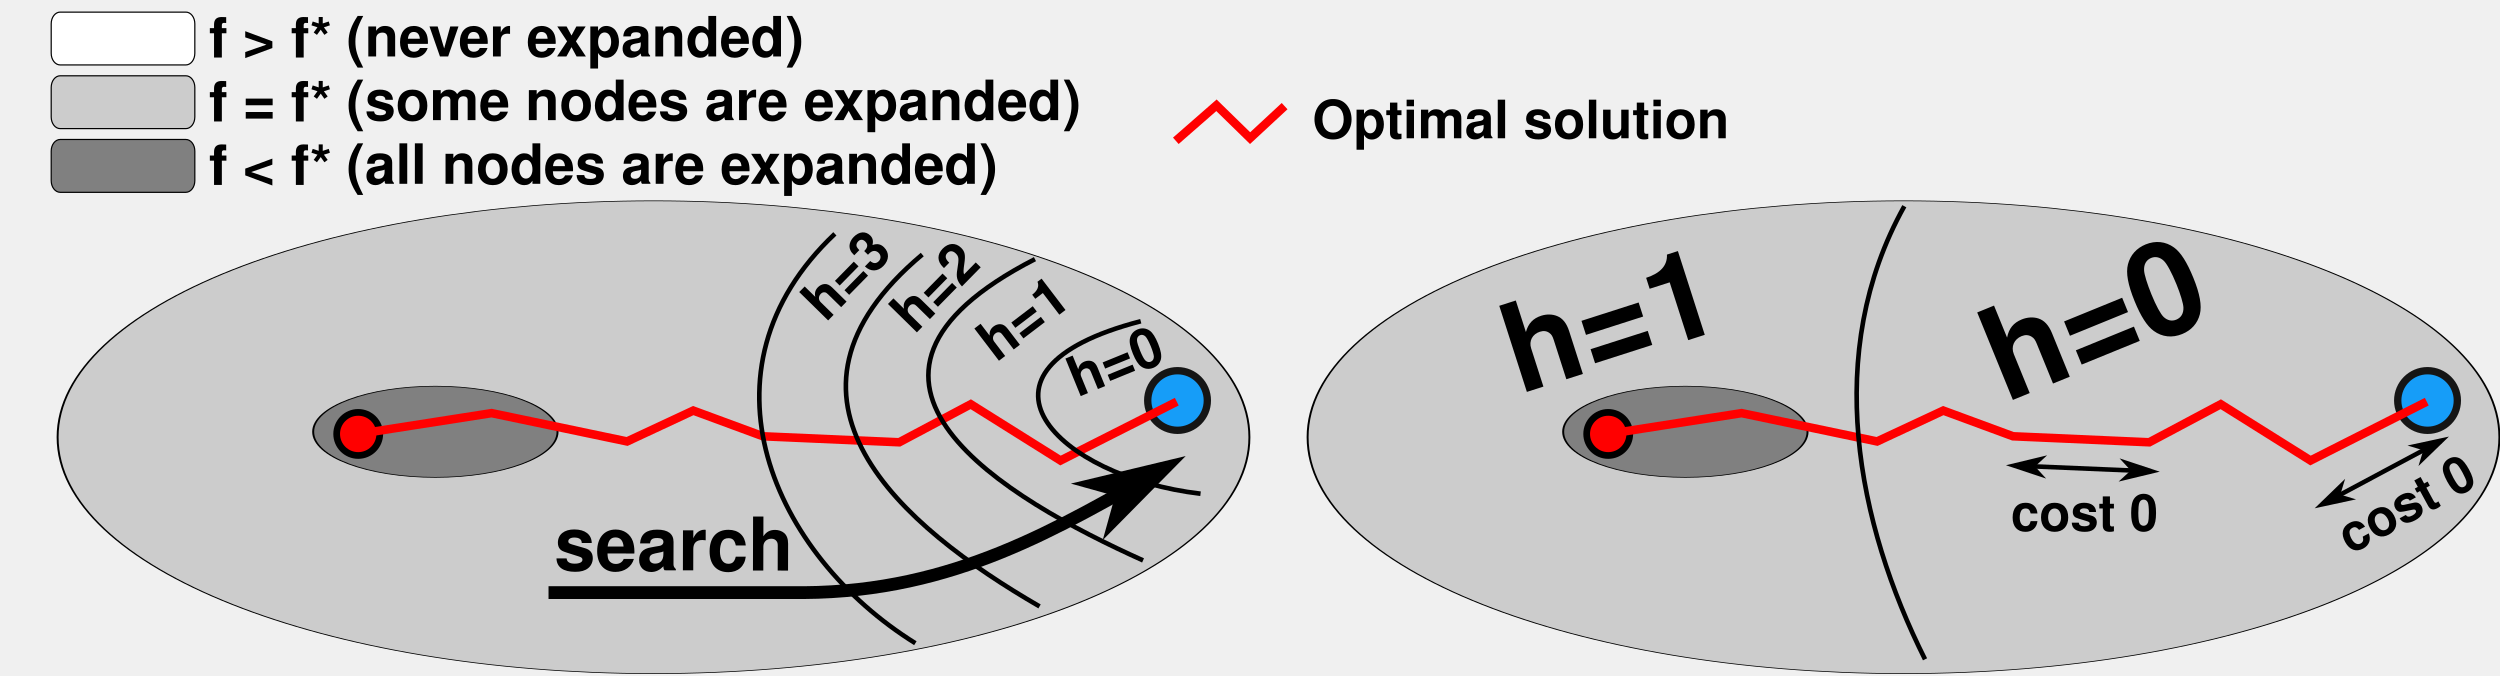
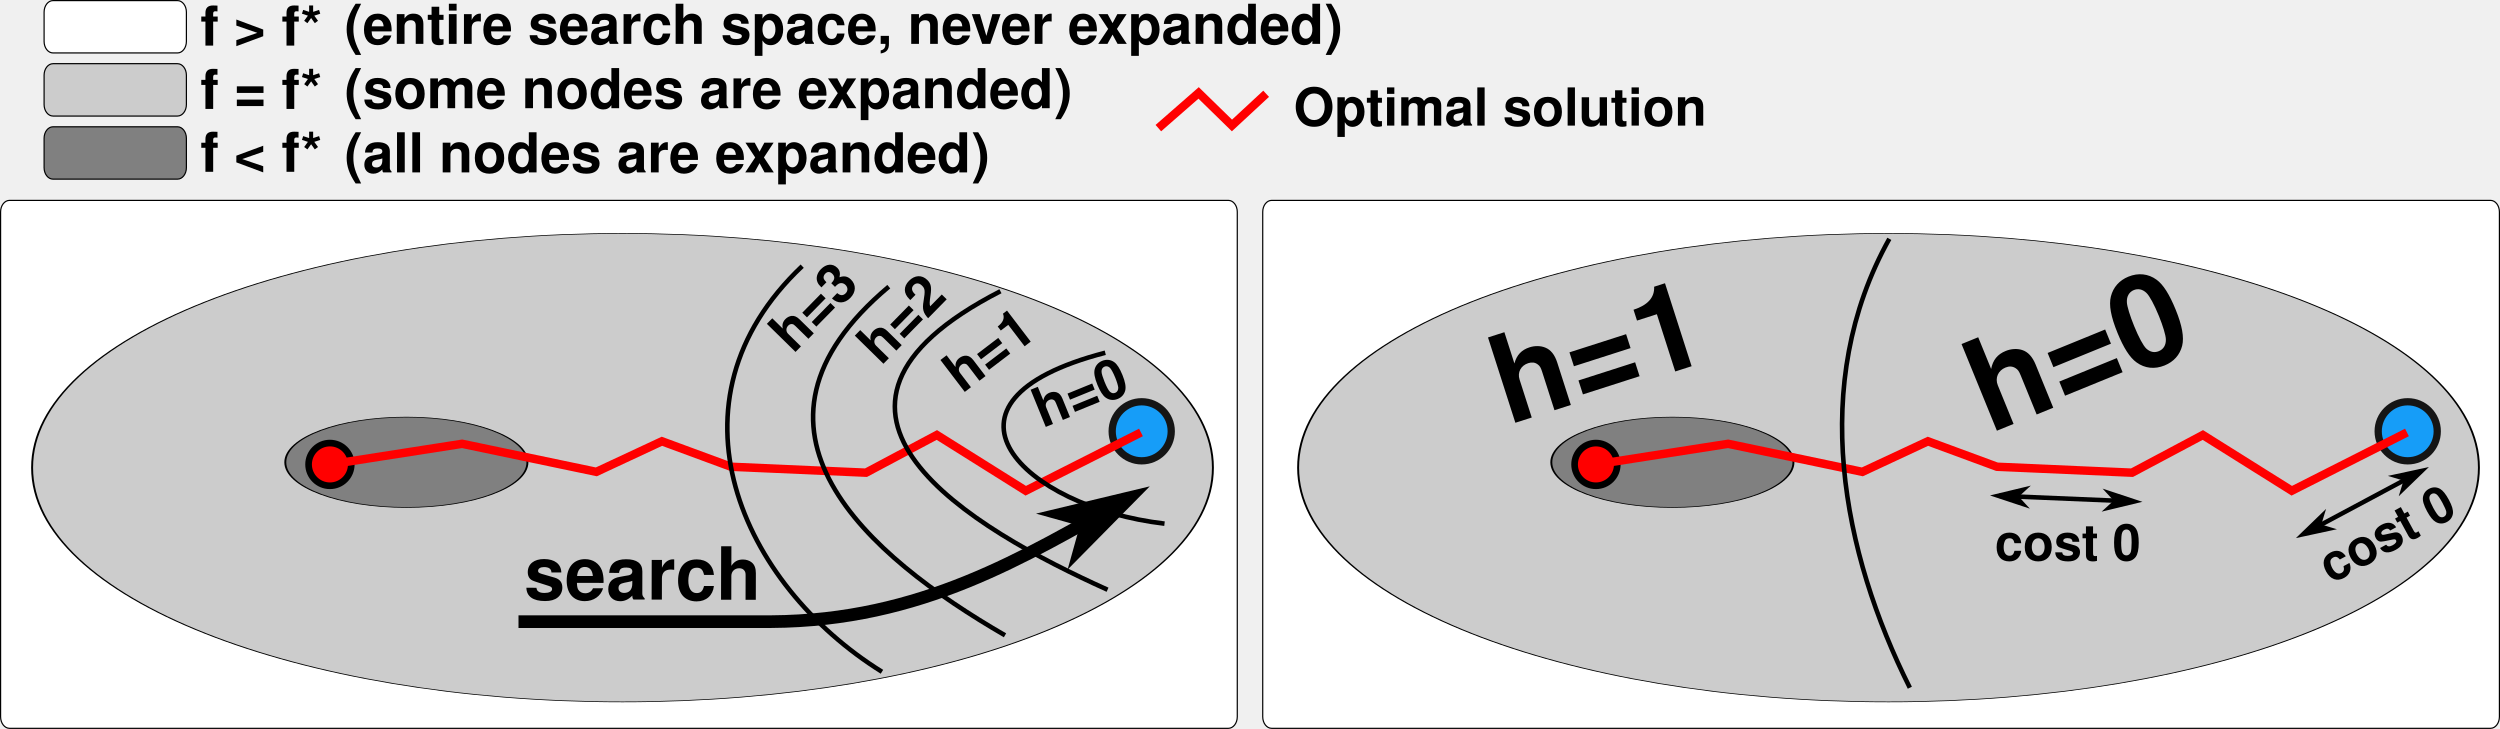
- <svg xmlns="http://www.w3.org/2000/svg" width="540" height="145.89" id="svg2" version="1.1">
+ <svg xmlns="http://www.w3.org/2000/svg" width="545.019" height="158.908" id="svg2" version="1.1">
  <defs id="defs4">
    <marker orient="auto" refY="0" refX="0" id="Arrow1Send" style="overflow:visible">
      <path id="path6182" d="M 0,0 5,-5 -12.5,0 5,5 0,0 z" style="fill-rule:evenodd;stroke:#000000;stroke-width:1pt" transform="matrix(-0.2,0,0,-0.2,-1.2,0)" />
    </marker>
    <marker orient="auto" refY="0" refX="0" id="Arrow1Mend" style="overflow:visible">
      <path id="path6106" d="M 0,0 5,-5 -12.5,0 5,5 0,0 z" style="fill-rule:evenodd;stroke:#000000;stroke-width:1pt" transform="matrix(-0.4,0,0,-0.4,-4,0)" />
    </marker>
    <marker orient="auto" refY="0" refX="0" id="Arrow1Lstart" style="overflow:visible">
      <path id="path14925" d="M 0,0 5,-5 -12.5,0 5,5 0,0 z" style="fill-rule:evenodd;stroke:#000000;stroke-width:1pt" transform="matrix(0.8,0,0,0.8,10,0)" />
    </marker>
    <marker orient="auto" refY="0" refX="0" id="Arrow1Lend" style="overflow:visible">
      <path id="path14928" d="M 0,0 5,-5 -12.5,0 5,5 0,0 z" style="fill-rule:evenodd;stroke:#000000;stroke-width:1pt" transform="matrix(-0.8,0,0,-0.8,-10,0)" />
    </marker>
    <marker orient="auto" refY="0" refX="0" id="Arrow1Lstart-7" style="overflow:visible">
      <path id="path14925-5" d="M 0,0 5,-5 -12.5,0 5,5 0,0 z" style="fill-rule:evenodd;stroke:#000000;stroke-width:1pt" transform="matrix(0.8,0,0,0.8,10,0)" />
    </marker>
    <marker orient="auto" refY="0" refX="0" id="Arrow1Lend-5" style="overflow:visible">
      <path id="path14928-5" d="M 0,0 5,-5 -12.5,0 5,5 0,0 z" style="fill-rule:evenodd;stroke:#000000;stroke-width:1pt" transform="matrix(-0.8,0,0,-0.8,-10,0)" />
    </marker>
    <marker orient="auto" refY="0" refX="0" id="Arrow1Lend-2" style="overflow:visible">
      <path id="path14928-0" d="M 0,0 5,-5 -12.5,0 5,5 0,0 z" style="fill-rule:evenodd;stroke:#000000;stroke-width:1pt" transform="matrix(-0.8,0,0,-0.8,-10,0)" />
    </marker>
    <marker orient="auto" refY="0" refX="0" id="Arrow1Lend-58" style="overflow:visible">
      <path id="path14928-9" d="M 0,0 5,-5 -12.5,0 5,5 0,0 z" style="fill-rule:evenodd;stroke:#000000;stroke-width:1pt" transform="matrix(-0.8,0,0,-0.8,-10,0)" />
    </marker>
    <marker orient="auto" refY="0" refX="0" id="Arrow1Lend-6" style="overflow:visible">
      <path id="path14928-6" d="M 0,0 5,-5 -12.5,0 5,5 0,0 z" style="fill-rule:evenodd;stroke:#000000;stroke-width:1pt" transform="matrix(-0.8,0,0,-0.8,-10,0)" />
    </marker>
    <marker orient="auto" refY="0" refX="0" id="Arrow1Send-0" style="overflow:visible">
      <path id="path6182-1" d="M 0,0 5,-5 -12.5,0 5,5 0,0 z" style="fill-rule:evenodd;stroke:#000000;stroke-width:1pt" transform="matrix(-0.2,0,0,-0.2,-1.2,0)" />
    </marker>
    <marker orient="auto" refY="0" refX="0" id="Arrow1Send-8" style="overflow:visible">
      <path id="path6182-0" d="M 0,0 5,-5 -12.5,0 5,5 0,0 z" style="fill-rule:evenodd;stroke:#000000;stroke-width:1pt" transform="matrix(-0.2,0,0,-0.2,-1.2,0)" />
    </marker>
    <marker orient="auto" refY="0" refX="0" id="Arrow1Send-6" style="overflow:visible">
      <path id="path6182-6" d="M 0,0 5,-5 -12.5,0 5,5 0,0 z" style="fill-rule:evenodd;stroke:#000000;stroke-width:1pt" transform="matrix(-0.2,0,0,-0.2,-1.2,0)" />
    </marker>
    <marker orient="auto" refY="0" refX="0" id="Arrow1Send-61" style="overflow:visible">
      <path id="path6182-18" d="M 0,0 5,-5 -12.5,0 5,5 0,0 z" style="fill-rule:evenodd;stroke:#000000;stroke-width:1pt" transform="matrix(-0.2,0,0,-0.2,-1.2,0)" />
    </marker>
    <marker orient="auto" refY="0" refX="0" id="Arrow1Mend-3" style="overflow:visible">
      <path id="path6106-4" d="M 0,0 5,-5 -12.5,0 5,5 0,0 z" style="fill-rule:evenodd;stroke:#000000;stroke-width:1pt" transform="matrix(-0.4,0,0,-0.4,-4,0)" />
    </marker>
    <marker orient="auto" refY="0" refX="0" id="Arrow1Mend-8" style="overflow:visible">
      <path id="path6106-9" d="M 0,0 5,-5 -12.5,0 5,5 0,0 z" style="fill-rule:evenodd;stroke:#000000;stroke-width:1pt" transform="matrix(-0.4,0,0,-0.4,-4,0)" />
    </marker>
    <marker orient="auto" refY="0" refX="0" id="Arrow1Mend-30" style="overflow:visible">
      <path id="path6106-97" d="M 0,0 5,-5 -12.5,0 5,5 0,0 z" style="fill-rule:evenodd;stroke:#000000;stroke-width:1pt" transform="matrix(-0.4,0,0,-0.4,-4,0)" />
    </marker>
    <marker orient="auto" refY="0" refX="0" id="marker3070" style="overflow:visible">
      <path id="path3072" d="M 0,0 5,-5 -12.5,0 5,5 0,0 z" style="fill-rule:evenodd;stroke:#000000;stroke-width:1pt" transform="matrix(-0.4,0,0,-0.4,-4,0)" />
    </marker>
    <marker orient="auto" refY="0" refX="0" id="Arrow1Mstart" style="overflow:visible">
      <path id="path6043" d="M 0,0 5,-5 -12.5,0 5,5 0,0 z" style="fill-rule:evenodd;stroke:#000000;stroke-width:1pt" transform="matrix(0.4,0,0,0.4,4,0)" />
    </marker>
    <marker orient="auto" refY="0" refX="0" id="marker3076" style="overflow:visible">
      <path id="path3078" d="M 0,0 5,-5 -12.5,0 5,5 0,0 z" style="fill-rule:evenodd;stroke:#000000;stroke-width:1pt" transform="matrix(-0.4,0,0,-0.4,-4,0)" />
    </marker>
    <marker orient="auto" refY="0" refX="0" id="marker3080" style="overflow:visible">
      <path id="path3082" d="M 0,0 5,-5 -12.5,0 5,5 0,0 z" style="fill-rule:evenodd;stroke:#000000;stroke-width:1pt" transform="matrix(-0.4,0,0,-0.4,-4,0)" />
    </marker>
    <marker orient="auto" refY="0" refX="0" id="marker3084" style="overflow:visible">
      <path id="path3086" d="M 0,0 5,-5 -12.5,0 5,5 0,0 z" style="fill-rule:evenodd;stroke:#000000;stroke-width:1pt" transform="matrix(-0.4,0,0,-0.4,-4,0)" />
    </marker>
    <marker orient="auto" refY="0" refX="0" id="Arrow1Mend-5" style="overflow:visible">
      <path id="path6106-8" d="M 0,0 5,-5 -12.5,0 5,5 0,0 z" style="fill-rule:evenodd;stroke:#000000;stroke-width:1pt" transform="matrix(-0.4,0,0,-0.4,-4,0)" />
    </marker>
    <marker orient="auto" refY="0" refX="0" id="marker3134" style="overflow:visible">
      <path id="path3136" d="M 0,0 5,-5 -12.5,0 5,5 0,0 z" style="fill-rule:evenodd;stroke:#000000;stroke-width:1pt" transform="matrix(-0.4,0,0,-0.4,-4,0)" />
    </marker>
    <marker orient="auto" refY="0" refX="0" id="marker3138" style="overflow:visible">
      <path id="path3140" d="M 0,0 5,-5 -12.5,0 5,5 0,0 z" style="fill-rule:evenodd;stroke:#000000;stroke-width:1pt" transform="matrix(-0.4,0,0,-0.4,-4,0)" />
    </marker>
    <marker orient="auto" refY="0" refX="0" id="marker3142" style="overflow:visible">
      <path id="path3144" d="M 0,0 5,-5 -12.5,0 5,5 0,0 z" style="fill-rule:evenodd;stroke:#000000;stroke-width:1pt" transform="matrix(-0.4,0,0,-0.4,-4,0)" />
    </marker>
    <marker orient="auto" refY="0" refX="0" id="Arrow1Mend-84" style="overflow:visible">
      <path id="path6106-7" d="M 0,0 5,-5 -12.5,0 5,5 0,0 z" style="fill-rule:evenodd;stroke:#000000;stroke-width:1pt" transform="matrix(-0.4,0,0,-0.4,-4,0)" />
    </marker>
    <marker orient="auto" refY="0" refX="0" id="marker3251" style="overflow:visible">
      <path id="path3253" d="M 0,0 5,-5 -12.5,0 5,5 0,0 z" style="fill-rule:evenodd;stroke:#000000;stroke-width:1pt" transform="matrix(-0.4,0,0,-0.4,-4,0)" />
    </marker>
    <marker orient="auto" refY="0" refX="0" id="marker3255" style="overflow:visible">
      <path id="path3257" d="M 0,0 5,-5 -12.5,0 5,5 0,0 z" style="fill-rule:evenodd;stroke:#000000;stroke-width:1pt" transform="matrix(-0.4,0,0,-0.4,-4,0)" />
    </marker>
    <marker orient="auto" refY="0" refX="0" id="marker3259" style="overflow:visible">
      <path id="path3261" d="M 0,0 5,-5 -12.5,0 5,5 0,0 z" style="fill-rule:evenodd;stroke:#000000;stroke-width:1pt" transform="matrix(-0.4,0,0,-0.4,-4,0)" />
    </marker>
    <marker orient="auto" refY="0" refX="0" id="Arrow1Mend-55" style="overflow:visible">
      <path id="path6106-6" d="M 0,0 5,-5 -12.5,0 5,5 0,0 z" style="fill-rule:evenodd;stroke:#000000;stroke-width:1pt" transform="matrix(-0.4,0,0,-0.4,-4,0)" />
    </marker>
    <marker orient="auto" refY="0" refX="0" id="Arrow1Mend-51" style="overflow:visible">
      <path id="path6106-3" d="M 0,0 5,-5 -12.5,0 5,5 0,0 z" style="fill-rule:evenodd;stroke:#000000;stroke-width:1pt" transform="matrix(-0.4,0,0,-0.4,-4,0)" />
    </marker>
    <marker orient="auto" refY="0" refX="0" id="marker3619" style="overflow:visible">
      <path id="path3621" d="M 0,0 5,-5 -12.5,0 5,5 0,0 z" style="fill-rule:evenodd;stroke:#000000;stroke-width:1pt" transform="matrix(-0.4,0,0,-0.4,-4,0)" />
    </marker>
    <marker orient="auto" refY="0" refX="0" id="Arrow1Mstart-2" style="overflow:visible">
      <path id="path6043-6" d="M 0,0 5,-5 -12.5,0 5,5 0,0 z" style="fill-rule:evenodd;stroke:#000000;stroke-width:1pt" transform="matrix(0.4,0,0,0.4,4,0)" />
    </marker>
    <marker orient="auto" refY="0" refX="0" id="marker3619-5" style="overflow:visible">
      <path id="path3621-7" d="M 0,0 5,-5 -12.5,0 5,5 0,0 z" style="fill-rule:evenodd;stroke:#000000;stroke-width:1pt" transform="matrix(-0.4,0,0,-0.4,-4,0)" />
    </marker>
  </defs>
-   <g id="layer2" style="display:inline" transform="translate(26.27922,-671.106)">
+   <g id="layer2" style="display:inline" transform="translate(24.83266,-673.5899)">
+     <rect style="color:#000000;fill:#ffffff;fill-opacity:1;fill-rule:nonzero;stroke:#000000;stroke-width:0.26;stroke-linecap:butt;stroke-linejoin:miter;stroke-miterlimit:4;stroke-opacity:1;stroke-dasharray:none;stroke-dashoffset:0;marker:none;visibility:visible;display:inline;overflow:visible;enable-background:accumulate" id="rect3219-8" width="269.606" height="115.095" x="250.451" y="717.273" rx="1.944" ry="2.515" />
+     <rect style="color:#000000;fill:#ffffff;fill-opacity:1;fill-rule:nonzero;stroke:#000000;stroke-width:0.26;stroke-linecap:butt;stroke-linejoin:miter;stroke-miterlimit:4;stroke-opacity:1;stroke-dasharray:none;stroke-dashoffset:0;marker:none;visibility:visible;display:inline;overflow:visible;enable-background:accumulate" id="rect3219" width="269.606" height="115.095" x="-24.703" y="717.273" rx="1.944" ry="2.515" />
    <g transform="matrix(0.238017,0,0,0.238017,15.57319,699.5225)" id="g9563" />
    <text id="text8924-4-9" y="697.347" x="18.875" style="font-size:12px;font-style:normal;font-variant:normal;font-weight:bold;font-stretch:normal;text-indent:0;text-align:start;text-decoration:none;line-height:125%;letter-spacing:normal;word-spacing:normal;text-transform:none;direction:ltr;block-progression:tb;writing-mode:lr-tb;text-anchor:start;baseline-shift:baseline;color:#000000;fill:#000000;fill-opacity:1;fill-rule:evenodd;stroke:none;stroke-width:3.949;marker:none;marker-end:url(#Arrow1Mend);visibility:visible;display:inline;overflow:visible;enable-background:accumulate;font-family:Nimbus Sans L;-inkscape-font-specification:Nimbus Sans L Bold" xml:space="preserve">
      <tspan y="697.347" x="18.875" id="tspan16300-1-6">f = f*</tspan>
    </text>
    <text id="text8924-4-9-1" y="683.534" x="18.875" style="font-size:12px;font-style:normal;font-variant:normal;font-weight:bold;font-stretch:normal;text-indent:0;text-align:start;text-decoration:none;line-height:125%;letter-spacing:normal;word-spacing:normal;text-transform:none;direction:ltr;block-progression:tb;writing-mode:lr-tb;text-anchor:start;baseline-shift:baseline;color:#000000;fill:#000000;fill-opacity:1;fill-rule:evenodd;stroke:none;stroke-width:3.949;marker:none;marker-end:url(#Arrow1Mend);visibility:visible;display:inline;overflow:visible;enable-background:accumulate;font-family:Nimbus Sans L;-inkscape-font-specification:Nimbus Sans L Bold" xml:space="preserve">
      <tspan y="683.534" x="18.875" id="tspan16300-1-6-8">f &gt; f*</tspan>
    </text>
    <text xml:space="preserve" style="font-size:11.425px;font-style:normal;font-variant:normal;font-weight:bold;font-stretch:normal;text-indent:0;text-align:start;text-decoration:none;line-height:125%;letter-spacing:normal;word-spacing:normal;text-transform:none;direction:ltr;block-progression:tb;writing-mode:lr-tb;text-anchor:start;baseline-shift:baseline;color:#000000;fill:#000000;fill-opacity:1;fill-rule:evenodd;stroke:none;stroke-width:5.244;marker:none;visibility:visible;display:inline;overflow:visible;enable-background:accumulate;font-family:Nimbus Sans L;-inkscape-font-specification:Nimbus Sans L Bold" x="257.191" y="700.967" id="text3966">
      <tspan id="tspan3968" x="257.191" y="700.967">Optimal solution</tspan>
    </text>
-     <text xml:space="preserve" style="font-size:12px;font-style:normal;font-variant:normal;font-weight:bold;font-stretch:normal;text-indent:0;text-align:start;text-decoration:none;line-height:125%;letter-spacing:normal;word-spacing:normal;text-transform:none;direction:ltr;block-progression:tb;writing-mode:lr-tb;text-anchor:start;baseline-shift:baseline;color:#000000;fill:#000000;fill-opacity:1;fill-rule:evenodd;stroke:none;stroke-width:3.949;marker:none;marker-end:url(#Arrow1Mend);visibility:visible;display:inline;overflow:visible;enable-background:accumulate;font-family:Nimbus Sans L;-inkscape-font-specification:Nimbus Sans L Bold" x="48.533" y="683.303" id="text4003">
-       <tspan id="tspan4005" x="48.533" y="683.303">(never expanded)</tspan>
-     </text>
-     <text xml:space="preserve" style="font-size:12px;font-style:normal;font-variant:normal;font-weight:bold;font-stretch:normal;text-indent:0;text-align:start;text-decoration:none;line-height:125%;letter-spacing:normal;word-spacing:normal;text-transform:none;direction:ltr;block-progression:tb;writing-mode:lr-tb;text-anchor:start;baseline-shift:baseline;color:#000000;fill:#000000;fill-opacity:1;fill-rule:evenodd;stroke:none;stroke-width:3.949;marker:none;marker-end:url(#Arrow1Mend);visibility:visible;display:inline;overflow:visible;enable-background:accumulate;font-family:Nimbus Sans L;-inkscape-font-specification:Nimbus Sans L Bold" x="48.533" y="697.058" id="text4003-1">
-       <tspan id="tspan4005-6" x="48.533" y="697.058">(some nodes are expanded)</tspan>
-     </text>
-     <text xml:space="preserve" style="font-size:12px;font-style:normal;font-variant:normal;font-weight:bold;font-stretch:normal;text-indent:0;text-align:start;text-decoration:none;line-height:125%;letter-spacing:normal;word-spacing:normal;text-transform:none;direction:ltr;block-progression:tb;writing-mode:lr-tb;text-anchor:start;baseline-shift:baseline;color:#000000;fill:#000000;fill-opacity:1;fill-rule:evenodd;stroke:none;stroke-width:3.949;marker:none;marker-end:url(#Arrow1Mend);visibility:visible;display:inline;overflow:visible;enable-background:accumulate;font-family:Nimbus Sans L;-inkscape-font-specification:Nimbus Sans L Bold" x="48.533" y="710.814" id="text4003-1-7">
-       <tspan x="48.533" y="710.814" id="tspan4049">(all nodes are expanded)</tspan>
-     </text>
    <text xml:space="preserve" style="font-size:12px;font-style:normal;font-variant:normal;font-weight:bold;font-stretch:normal;text-indent:0;text-align:start;text-decoration:none;line-height:125%;letter-spacing:normal;word-spacing:normal;text-transform:none;direction:ltr;block-progression:tb;writing-mode:lr-tb;text-anchor:start;baseline-shift:baseline;color:#000000;fill:#000000;fill-opacity:1;fill-rule:evenodd;stroke:none;stroke-width:3.949;marker:none;marker-end:url(#Arrow1Mend);visibility:visible;display:inline;overflow:visible;enable-background:accumulate;font-family:Nimbus Sans L;-inkscape-font-specification:Nimbus Sans L Bold" x="18.875" y="711.045" id="text8924-4-9-8">
      <tspan id="tspan16300-1-6-5" x="18.875" y="711.045">f &lt; f*</tspan>
    </text>
    <rect style="color:#000000;fill:#ffffff;fill-opacity:1;fill-rule:evenodd;stroke:#000000;stroke-width:0.26;stroke-miterlimit:4;stroke-opacity:1;stroke-dasharray:none;marker:none;visibility:visible;display:inline;overflow:visible;enable-background:accumulate" id="rect5579" width="31.023" height="11.414" x="-15.22" y="673.72" rx="1.944" ry="2.515" />
    <rect style="color:#000000;fill:#cccccc;fill-opacity:1;fill-rule:nonzero;stroke:#000000;stroke-width:0.26;stroke-miterlimit:4;stroke-opacity:1;stroke-dasharray:none;marker:none;visibility:visible;display:inline;overflow:visible;enable-background:accumulate" id="rect5579-2" width="31.023" height="11.414" x="-15.22" y="687.475" rx="1.944" ry="2.515" />
    <rect style="color:#000000;fill:#808080;fill-opacity:1;fill-rule:nonzero;stroke:#000000;stroke-width:0.26;stroke-miterlimit:4;stroke-opacity:1;stroke-dasharray:none;marker:none;visibility:visible;display:inline;overflow:visible;enable-background:accumulate" id="rect5579-3" width="31.023" height="11.414" x="-15.22" y="701.231" rx="1.944" ry="2.515" />
    <text xml:space="preserve" style="font-size:7.343px;font-style:normal;font-variant:normal;font-weight:bold;font-stretch:normal;text-indent:0;text-align:start;text-decoration:none;line-height:125%;letter-spacing:normal;word-spacing:normal;text-transform:none;direction:ltr;block-progression:tb;writing-mode:lr-tb;text-anchor:start;baseline-shift:baseline;color:#000000;fill:#808080;fill-opacity:1;fill-rule:nonzero;stroke:#000000;stroke-width:0.26;stroke-linecap:butt;stroke-linejoin:miter;stroke-miterlimit:4;stroke-opacity:1;stroke-dasharray:none;stroke-dashoffset:0;marker:none;marker-end:url(#Arrow1Mend);visibility:visible;display:inline;overflow:visible;enable-background:accumulate;font-family:Nimbus Sans L;-inkscape-font-specification:Nimbus Sans L Bold" x="149.322" y="685.002" id="text5640">
      <tspan id="tspan5642" x="149.322" y="685.002" style="stroke-width:0.26" />
    </text>
-     <path style="color:#000000;fill:#cccccc;fill-opacity:1;stroke:#000000;stroke-width:0.441;stroke-miterlimit:4;stroke-dasharray:none;marker:none;visibility:visible;display:inline;overflow:visible;enable-background:accumulate" id="path6605-2-8-3-4-8" d="m 641.144,193.608 c 0,78.3 -59.67,141.774 -133.278,141.774 -73.607,0 -133.278,-63.474 -133.278,-141.774 0,-78.3 59.67,-141.774 133.278,-141.774 73.607,0 133.278,63.474 133.278,141.774 z" transform="matrix(0.9657451,0,0,0.3601558,-105.5909,695.8147)" />
-     <path style="color:#000000;fill:#808080;stroke:#000000;stroke-width:0.441;stroke-linecap:butt;stroke-linejoin:miter;stroke-miterlimit:4;stroke-opacity:1;stroke-dasharray:none;stroke-dashoffset:0;marker:none;visibility:visible;display:inline;overflow:visible;enable-background:accumulate" id="path6605-2-8-3-7" d="m 535.196,193.608 c 0,15.094 -12.236,27.33 -27.33,27.33 -15.094,0 -27.33,-12.236 -27.33,-27.33 0,-15.094 12.236,-27.33 27.33,-27.33 15.094,0 27.33,12.236 27.33,27.33 z" transform="matrix(0.9657451,0,0,0.3601558,-152.7106,694.644)" />
-     <path transform="matrix(0.6582698,0,0,0.6582698,243.2957,671.2214)" style="color:#000000;fill:#ff0000;fill-opacity:1;fill-rule:evenodd;stroke:#000000;stroke-width:2.202;marker:none;visibility:visible;display:inline;overflow:visible;enable-background:accumulate" id="path2985-54-8-6" d="m 125.259,142.215 c 0,3.905 -3.166,7.071 -7.071,7.071 -3.905,0 -7.071,-3.166 -7.071,-7.071 0,-3.905 3.166,-7.071 7.071,-7.071 3.905,0 7.071,3.166 7.071,7.071 z" />
-     <path style="opacity:0.898;color:#000000;fill:#0197fd;fill-opacity:1;fill-rule:evenodd;stroke:#000000;stroke-width:4.32;stroke-miterlimit:4;stroke-dasharray:none;marker:none;visibility:visible;display:inline;overflow:visible;enable-background:accumulate" id="path5769-6" d="m 802.759,230.385 c 0,9.686 -7.852,17.538 -17.538,17.538 -9.686,0 -17.538,-7.852 -17.538,-17.538 0,-9.686 7.852,-17.538 17.538,-17.538 9.686,0 17.538,7.852 17.538,17.538 z" transform="matrix(0.3671305,0,0,0.3671305,209.7899,673.0345)" />
-     <path style="fill:none;stroke:#ff0000;stroke-width:1.843;stroke-linecap:butt;stroke-linejoin:miter;stroke-miterlimit:5.3;stroke-opacity:1;stroke-dasharray:none;display:inline" d="m 321.095,764.837 28.817,-4.497 29.26,6.119 14.296,-6.667 15.054,5.551 29.437,1.296 15.447,-8.219 19.383,12.157 25.114,-12.71" id="path14326-3" />
+     <path style="color:#000000;fill:#cccccc;fill-opacity:1;stroke:#000000;stroke-width:0.441;stroke-miterlimit:4;stroke-dasharray:none;marker:none;visibility:visible;display:inline;overflow:visible;enable-background:accumulate" id="path6605-2-8-3-4-8" d="m 641.144,193.608 c 0,78.3 -59.67,141.774 -133.278,141.774 -73.607,0 -133.278,-63.474 -133.278,-141.774 0,-78.3 59.67,-141.774 133.278,-141.774 73.607,0 133.278,63.474 133.278,141.774 z" transform="matrix(0.9657451,0,0,0.3601558,-103.5909,705.8147)" />
+     <path style="color:#000000;fill:#808080;stroke:#000000;stroke-width:0.441;stroke-linecap:butt;stroke-linejoin:miter;stroke-miterlimit:4;stroke-opacity:1;stroke-dasharray:none;stroke-dashoffset:0;marker:none;visibility:visible;display:inline;overflow:visible;enable-background:accumulate" id="path6605-2-8-3-7" d="m 535.196,193.608 c 0,15.094 -12.236,27.33 -27.33,27.33 -15.094,0 -27.33,-12.236 -27.33,-27.33 0,-15.094 12.236,-27.33 27.33,-27.33 15.094,0 27.33,12.236 27.33,27.33 z" transform="matrix(0.9657451,0,0,0.3601558,-150.7106,704.644)" />
+     <path transform="matrix(0.6582698,0,0,0.6582698,245.2957,681.2214)" style="color:#000000;fill:#ff0000;fill-opacity:1;fill-rule:evenodd;stroke:#000000;stroke-width:2.202;marker:none;visibility:visible;display:inline;overflow:visible;enable-background:accumulate" id="path2985-54-8-6" d="m 125.259,142.215 c 0,3.905 -3.166,7.071 -7.071,7.071 -3.905,0 -7.071,-3.166 -7.071,-7.071 0,-3.905 3.166,-7.071 7.071,-7.071 3.905,0 7.071,3.166 7.071,7.071 z" />
+     <path style="opacity:0.898;color:#000000;fill:#0197fd;fill-opacity:1;fill-rule:evenodd;stroke:#000000;stroke-width:4.32;stroke-miterlimit:4;stroke-dasharray:none;marker:none;visibility:visible;display:inline;overflow:visible;enable-background:accumulate" id="path5769-6" d="m 802.759,230.385 c 0,9.686 -7.852,17.538 -17.538,17.538 -9.686,0 -17.538,-7.852 -17.538,-17.538 0,-9.686 7.852,-17.538 17.538,-17.538 9.686,0 17.538,7.852 17.538,17.538 z" transform="matrix(0.3671305,0,0,0.3671305,211.7899,683.0345)" />
+     <path style="fill:none;stroke:#ff0000;stroke-width:1.843;stroke-linecap:butt;stroke-linejoin:miter;stroke-miterlimit:5.3;stroke-opacity:1;stroke-dasharray:none;display:inline" d="m 323.095,774.837 28.817,-4.497 29.26,6.119 14.296,-6.667 15.054,5.551 29.437,1.296 15.447,-8.219 19.383,12.157 25.114,-12.71" id="path14326-3" />
    <text xml:space="preserve" style="font-size:6.664px;font-style:italic;font-variant:normal;font-weight:normal;font-stretch:normal;text-indent:0;text-align:center;text-decoration:none;line-height:125%;letter-spacing:normal;word-spacing:normal;text-transform:none;direction:ltr;block-progression:tb;writing-mode:lr-tb;text-anchor:middle;baseline-shift:baseline;color:#000000;fill:#ffffff;fill-opacity:1;fill-rule:evenodd;stroke:#000000;stroke-width:0.666;stroke-linecap:butt;stroke-linejoin:miter;stroke-miterlimit:4;stroke-opacity:1;stroke-dasharray:none;stroke-dashoffset:0;marker:none;visibility:visible;display:inline;overflow:visible;enable-background:accumulate;font-family:Times New Roman;-inkscape-font-specification:'Times New Roman, Italic'" x="97.251" y="735.217" id="text16302">
      <tspan id="tspan16304" x="97.251" y="735.217" style="stroke-width:0.666" />
    </text>
    <path style="fill:none;stroke:#ff0000;stroke-width:1.843;stroke-linecap:butt;stroke-linejoin:miter;stroke-miterlimit:5.3;stroke-opacity:1;stroke-dasharray:none;display:inline" d="m 227.697,701.521 8.778,-7.674 7.267,7.096 7.454,-6.912" id="path14326-7" />
-     <path style="color:#000000;fill:#cccccc;fill-opacity:1;stroke:#000000;stroke-width:0.441;stroke-miterlimit:4;stroke-dasharray:none;marker:none;visibility:visible;display:inline;overflow:visible;enable-background:accumulate" id="path6605-2-8-3-4-8-3" d="m 641.144,193.608 c 0,78.3 -59.67,141.774 -133.278,141.774 -73.607,0 -133.278,-63.474 -133.278,-141.774 0,-78.3 59.67,-141.774 133.278,-141.774 73.607,0 133.278,63.474 133.278,141.774 z" transform="matrix(0.9657451,0,0,0.3601558,-375.5909,695.8147)" />
-     <path style="color:#000000;fill:#808080;stroke:#000000;stroke-width:0.441;stroke-linecap:butt;stroke-linejoin:miter;stroke-miterlimit:4;stroke-opacity:1;stroke-dasharray:none;stroke-dashoffset:0;marker:none;visibility:visible;display:inline;overflow:visible;enable-background:accumulate" id="path6605-2-8-3-7-3" d="m 535.196,193.608 c 0,15.094 -12.236,27.33 -27.33,27.33 -15.094,0 -27.33,-12.236 -27.33,-27.33 0,-15.094 12.236,-27.33 27.33,-27.33 15.094,0 27.33,12.236 27.33,27.33 z" transform="matrix(0.9657451,0,0,0.3601558,-422.7106,694.644)" />
-     <path transform="matrix(0.6582698,0,0,0.6582698,-26.70428,671.2214)" style="color:#000000;fill:#ff0000;fill-opacity:1;fill-rule:evenodd;stroke:#000000;stroke-width:2.202;marker:none;visibility:visible;display:inline;overflow:visible;enable-background:accumulate" id="path2985-54-8-6-5" d="m 125.259,142.215 c 0,3.905 -3.166,7.071 -7.071,7.071 -3.905,0 -7.071,-3.166 -7.071,-7.071 0,-3.905 3.166,-7.071 7.071,-7.071 3.905,0 7.071,3.166 7.071,7.071 z" />
-     <path style="opacity:0.898;color:#000000;fill:#0197fd;fill-opacity:1;fill-rule:evenodd;stroke:#000000;stroke-width:4.32;stroke-miterlimit:4;stroke-dasharray:none;marker:none;visibility:visible;display:inline;overflow:visible;enable-background:accumulate" id="path5769-6-3" d="m 802.759,230.385 c 0,9.686 -7.852,17.538 -17.538,17.538 -9.686,0 -17.538,-7.852 -17.538,-17.538 0,-9.686 7.852,-17.538 17.538,-17.538 9.686,0 17.538,7.852 17.538,17.538 z" transform="matrix(0.3671305,0,0,0.3671305,-60.21015,673.0345)" />
-     <path style="fill:none;stroke:#ff0000;stroke-width:1.843;stroke-linecap:butt;stroke-linejoin:miter;stroke-miterlimit:5.3;stroke-opacity:1;stroke-dasharray:none;display:inline" d="m 51.095,764.837 28.817,-4.497 29.26,6.119 14.296,-6.667 15.054,5.551 29.437,1.296 15.447,-8.219 19.383,12.157 25.114,-12.71" id="path14326-3-4" />
-     <path style="fill:none;stroke:#000000;stroke-width:1px;stroke-linecap:butt;stroke-linejoin:miter;stroke-opacity:1" d="m 246.403,69.386 c -41.107,10.665 -18.059,33.657 12.916,37.259" id="path3692" transform="translate(-26.27922,671.106)" />
-     <path style="fill:none;stroke:#000000;stroke-width:1px;stroke-linecap:butt;stroke-linejoin:miter;stroke-opacity:1" d="m 223.551,55.973 c -50.688,26.024 -6.091,51.83 23.349,65.078" id="path3694" transform="translate(-26.27922,671.106)" />
-     <path style="fill:none;stroke:#000000;stroke-width:1px;stroke-linecap:butt;stroke-linejoin:miter;stroke-opacity:1" d="m 199.209,54.979 c -36.874,30.947 -4.616,58.667 25.336,76.007" id="path3698" transform="translate(-26.27922,671.106)" />
-     <path style="fill:none;stroke:#000000;stroke-width:1px;stroke-linecap:butt;stroke-linejoin:miter;stroke-opacity:1" d="m 180.331,50.508 c -31.241,29.507 -13.298,69.352 17.387,88.427" id="path3700" transform="translate(-26.27922,671.106)" />
-     <text xml:space="preserve" style="font-size:12px;font-style:normal;font-variant:normal;font-weight:bold;font-stretch:normal;text-indent:0;text-align:start;text-decoration:none;line-height:125%;letter-spacing:normal;word-spacing:normal;text-transform:none;direction:ltr;block-progression:tb;writing-mode:lr-tb;text-anchor:start;baseline-shift:baseline;color:#000000;fill:#000000;fill-opacity:1;fill-rule:evenodd;stroke:none;stroke-width:0.496;marker:none;marker-end:url(#Arrow1Mend);visibility:visible;display:inline;overflow:visible;enable-background:accumulate;font-family:Nimbus Sans L;-inkscape-font-specification:Nimbus Sans L Bold" x="-94.898" y="778.836" id="text4730" transform="matrix(0.9258672,-0.377849,0.377849,0.9258672,0,0)">
-       <tspan id="tspan4732" x="-94.898" y="778.836">h=0</tspan>
+     <path style="color:#000000;fill:#cccccc;fill-opacity:1;stroke:#000000;stroke-width:0.441;stroke-miterlimit:4;stroke-dasharray:none;marker:none;visibility:visible;display:inline;overflow:visible;enable-background:accumulate" id="path6605-2-8-3-4-8-3" d="m 641.144,193.608 c 0,78.3 -59.67,141.774 -133.278,141.774 -73.607,0 -133.278,-63.474 -133.278,-141.774 0,-78.3 59.67,-141.774 133.278,-141.774 73.607,0 133.278,63.474 133.278,141.774 z" transform="matrix(0.9657451,0,0,0.3601558,-379.5909,705.8147)" />
+     <path style="color:#000000;fill:#808080;stroke:#000000;stroke-width:0.441;stroke-linecap:butt;stroke-linejoin:miter;stroke-miterlimit:4;stroke-opacity:1;stroke-dasharray:none;stroke-dashoffset:0;marker:none;visibility:visible;display:inline;overflow:visible;enable-background:accumulate" id="path6605-2-8-3-7-3" d="m 535.196,193.608 c 0,15.094 -12.236,27.33 -27.33,27.33 -15.094,0 -27.33,-12.236 -27.33,-27.33 0,-15.094 12.236,-27.33 27.33,-27.33 15.094,0 27.33,12.236 27.33,27.33 z" transform="matrix(0.9657451,0,0,0.3601558,-426.7106,704.644)" />
+     <path transform="matrix(0.6582698,0,0,0.6582698,-30.70428,681.2214)" style="color:#000000;fill:#ff0000;fill-opacity:1;fill-rule:evenodd;stroke:#000000;stroke-width:2.202;marker:none;visibility:visible;display:inline;overflow:visible;enable-background:accumulate" id="path2985-54-8-6-5" d="m 125.259,142.215 c 0,3.905 -3.166,7.071 -7.071,7.071 -3.905,0 -7.071,-3.166 -7.071,-7.071 0,-3.905 3.166,-7.071 7.071,-7.071 3.905,0 7.071,3.166 7.071,7.071 z" />
+     <path style="opacity:0.898;color:#000000;fill:#0197fd;fill-opacity:1;fill-rule:evenodd;stroke:#000000;stroke-width:4.32;stroke-miterlimit:4;stroke-dasharray:none;marker:none;visibility:visible;display:inline;overflow:visible;enable-background:accumulate" id="path5769-6-3" d="m 802.759,230.385 c 0,9.686 -7.852,17.538 -17.538,17.538 -9.686,0 -17.538,-7.852 -17.538,-17.538 0,-9.686 7.852,-17.538 17.538,-17.538 9.686,0 17.538,7.852 17.538,17.538 z" transform="matrix(0.3671305,0,0,0.3671305,-64.21015,683.0345)" />
+     <path style="fill:none;stroke:#ff0000;stroke-width:1.843;stroke-linecap:butt;stroke-linejoin:miter;stroke-miterlimit:5.3;stroke-opacity:1;stroke-dasharray:none;display:inline" d="m 47.095,774.837 28.817,-4.497 29.26,6.119 14.296,-6.667 15.054,5.551 29.437,1.296 15.447,-8.219 19.383,12.157 25.114,-12.71" id="path14326-3-4" />
+     <path style="fill:none;stroke:#000000;stroke-width:1px;stroke-linecap:butt;stroke-linejoin:miter;stroke-opacity:1" d="m 216.124,750.492 c -41.107,10.665 -18.059,33.657 12.916,37.259" id="path3692" />
+     <path style="fill:none;stroke:#000000;stroke-width:1px;stroke-linecap:butt;stroke-linejoin:miter;stroke-opacity:1" d="m 193.272,737.079 c -50.688,26.024 -6.091,51.83 23.349,65.078" id="path3694" />
+     <path style="fill:none;stroke:#000000;stroke-width:1px;stroke-linecap:butt;stroke-linejoin:miter;stroke-opacity:1" d="m 168.93,736.085 c -36.874,30.947 -4.616,58.667 25.336,76.007" id="path3698" />
+     <path style="fill:none;stroke:#000000;stroke-width:1px;stroke-linecap:butt;stroke-linejoin:miter;stroke-opacity:1" d="m 150.052,731.614 c -31.241,29.507 -13.298,69.352 17.387,88.427" id="path3700" />
+     <text xml:space="preserve" style="font-size:12px;font-style:normal;font-variant:normal;font-weight:bold;font-stretch:normal;text-indent:0;text-align:start;text-decoration:none;line-height:125%;letter-spacing:normal;word-spacing:normal;text-transform:none;direction:ltr;block-progression:tb;writing-mode:lr-tb;text-anchor:start;baseline-shift:baseline;color:#000000;fill:#000000;fill-opacity:1;fill-rule:evenodd;stroke:none;stroke-width:0.496;marker:none;marker-end:url(#Arrow1Mend);visibility:visible;display:inline;overflow:visible;enable-background:accumulate;font-family:Nimbus Sans L;-inkscape-font-specification:Nimbus Sans L Bold" x="-102.38" y="786.583" id="text4730" transform="matrix(0.9258672,-0.377849,0.377849,0.9258672,0,0)">
+       <tspan id="tspan4732" x="-102.38" y="786.583">h=0</tspan>
    </text>
-     <text xml:space="preserve" style="font-size:12px;font-style:normal;font-variant:normal;font-weight:bold;font-stretch:normal;text-indent:0;text-align:start;text-decoration:none;line-height:125%;letter-spacing:normal;word-spacing:normal;text-transform:none;direction:ltr;block-progression:tb;writing-mode:lr-tb;text-anchor:start;baseline-shift:baseline;color:#000000;fill:#000000;fill-opacity:1;fill-rule:evenodd;stroke:none;stroke-width:0.496;marker:none;marker-end:url(#Arrow1Mend);visibility:visible;display:inline;overflow:visible;enable-background:accumulate;font-family:Nimbus Sans L;-inkscape-font-specification:Nimbus Sans L Bold" x="-304.353" y="710.494" id="text4730-7" transform="matrix(0.7951389,-0.6064274,0.6064274,0.7951389,0,0)">
-       <tspan id="tspan4732-6" x="-304.353" y="710.494">h=1</tspan>
+     <text xml:space="preserve" style="font-size:12px;font-style:normal;font-variant:normal;font-weight:bold;font-stretch:normal;text-indent:0;text-align:start;text-decoration:none;line-height:125%;letter-spacing:normal;word-spacing:normal;text-transform:none;direction:ltr;block-progression:tb;writing-mode:lr-tb;text-anchor:start;baseline-shift:baseline;color:#000000;fill:#000000;fill-opacity:1;fill-rule:evenodd;stroke:none;stroke-width:0.496;marker:none;marker-end:url(#Arrow1Mend);visibility:visible;display:inline;overflow:visible;enable-background:accumulate;font-family:Nimbus Sans L;-inkscape-font-specification:Nimbus Sans L Bold" x="-313.598" y="716.02" id="text4730-7" transform="matrix(0.7951389,-0.6064274,0.6064274,0.7951389,0,0)">
+       <tspan id="tspan4732-6" x="-313.598" y="716.02">h=1</tspan>
    </text>
-     <text xml:space="preserve" style="font-size:12px;font-style:normal;font-variant:normal;font-weight:bold;font-stretch:normal;text-indent:0;text-align:start;text-decoration:none;line-height:125%;letter-spacing:normal;word-spacing:normal;text-transform:none;direction:ltr;block-progression:tb;writing-mode:lr-tb;text-anchor:start;baseline-shift:baseline;color:#000000;fill:#000000;fill-opacity:1;fill-rule:evenodd;stroke:none;stroke-width:0.496;marker:none;marker-end:url(#Arrow1Mend);visibility:visible;display:inline;overflow:visible;enable-background:accumulate;font-family:Nimbus Sans L;-inkscape-font-specification:Nimbus Sans L Bold" x="-410.655" y="642.967" id="text4730-7-8" transform="matrix(0.7004839,-0.7136682,0.7136682,0.7004839,0,0)">
-       <tspan id="tspan4732-6-0" x="-410.655" y="642.967">h=2</tspan>
+     <text xml:space="preserve" style="font-size:12px;font-style:normal;font-variant:normal;font-weight:bold;font-stretch:normal;text-indent:0;text-align:start;text-decoration:none;line-height:125%;letter-spacing:normal;word-spacing:normal;text-transform:none;direction:ltr;block-progression:tb;writing-mode:lr-tb;text-anchor:start;baseline-shift:baseline;color:#000000;fill:#000000;fill-opacity:1;fill-rule:evenodd;stroke:none;stroke-width:0.496;marker:none;marker-end:url(#Arrow1Mend);visibility:visible;display:inline;overflow:visible;enable-background:accumulate;font-family:Nimbus Sans L;-inkscape-font-specification:Nimbus Sans L Bold" x="-420.594" y="647.118" id="text4730-7-8" transform="matrix(0.7004839,-0.7136682,0.7136682,0.7004839,0,0)">
+       <tspan id="tspan4732-6-0" x="-420.594" y="647.118">h=2</tspan>
    </text>
-     <text xml:space="preserve" style="font-size:12px;font-style:normal;font-variant:normal;font-weight:bold;font-stretch:normal;text-indent:0;text-align:start;text-decoration:none;line-height:125%;letter-spacing:normal;word-spacing:normal;text-transform:none;direction:ltr;block-progression:tb;writing-mode:lr-tb;text-anchor:start;baseline-shift:baseline;color:#000000;fill:#000000;fill-opacity:1;fill-rule:evenodd;stroke:none;stroke-width:0.496;marker:none;marker-end:url(#Arrow1Mend);visibility:visible;display:inline;overflow:visible;enable-background:accumulate;font-family:Nimbus Sans L;-inkscape-font-specification:Nimbus Sans L Bold" x="-422.246" y="627.481" id="text4730-7-8-0" transform="matrix(0.7004839,-0.7136682,0.7136682,0.7004839,0,0)">
-       <tspan id="tspan4732-6-0-4" x="-422.246" y="627.481">h=3</tspan>
+     <text xml:space="preserve" style="font-size:12px;font-style:normal;font-variant:normal;font-weight:bold;font-stretch:normal;text-indent:0;text-align:start;text-decoration:none;line-height:125%;letter-spacing:normal;word-spacing:normal;text-transform:none;direction:ltr;block-progression:tb;writing-mode:lr-tb;text-anchor:start;baseline-shift:baseline;color:#000000;fill:#000000;fill-opacity:1;fill-rule:evenodd;stroke:none;stroke-width:0.496;marker:none;marker-end:url(#Arrow1Mend);visibility:visible;display:inline;overflow:visible;enable-background:accumulate;font-family:Nimbus Sans L;-inkscape-font-specification:Nimbus Sans L Bold" x="-432.185" y="631.631" id="text4730-7-8-0" transform="matrix(0.7004839,-0.7136682,0.7136682,0.7004839,0,0)">
+       <tspan id="tspan4732-6-0-4" x="-432.185" y="631.631">h=3</tspan>
    </text>
-     <text xml:space="preserve" style="font-size:28px;font-style:normal;font-variant:normal;font-weight:bold;font-stretch:normal;text-indent:0;text-align:start;text-decoration:none;line-height:125%;letter-spacing:normal;word-spacing:normal;text-transform:none;direction:ltr;block-progression:tb;writing-mode:lr-tb;text-anchor:start;baseline-shift:baseline;color:#000000;fill:#000000;fill-opacity:1;fill-rule:evenodd;stroke:none;stroke-width:0.496;marker:none;marker-end:url(#Arrow1Mend);visibility:visible;display:inline;overflow:visible;enable-background:accumulate;font-family:Nimbus Sans L;-inkscape-font-specification:Nimbus Sans L Bold" x="90.133" y="855.689" id="text4730-0" transform="matrix(0.9258672,-0.377849,0.377849,0.9258672,0,0)">
-       <tspan id="tspan4732-7" x="90.133" y="855.689">h=0</tspan>
+     <text xml:space="preserve" style="font-size:28px;font-style:normal;font-variant:normal;font-weight:bold;font-stretch:normal;text-indent:0;text-align:start;text-decoration:none;line-height:125%;letter-spacing:normal;word-spacing:normal;text-transform:none;direction:ltr;block-progression:tb;writing-mode:lr-tb;text-anchor:start;baseline-shift:baseline;color:#000000;fill:#000000;fill-opacity:1;fill-rule:evenodd;stroke:none;stroke-width:0.496;marker:none;marker-end:url(#Arrow1Mend);visibility:visible;display:inline;overflow:visible;enable-background:accumulate;font-family:Nimbus Sans L;-inkscape-font-specification:Nimbus Sans L Bold" x="88.206" y="865.703" id="text4730-0" transform="matrix(0.9258672,-0.377849,0.377849,0.9258672,0,0)">
+       <tspan id="tspan4732-7" x="88.206" y="865.703">h=0</tspan>
    </text>
-     <path style="fill:none;stroke:#000000;stroke-width:1px;stroke-linecap:butt;stroke-linejoin:miter;stroke-opacity:1" d="m 411.334,44.547 c -17.669,31.68 -10.227,68.47 4.471,97.866" id="path4821" transform="translate(-26.27922,671.106)" />
-     <text xml:space="preserve" style="font-size:26.797px;font-style:normal;font-variant:normal;font-weight:bold;font-stretch:normal;text-indent:0;text-align:start;text-decoration:none;line-height:125%;letter-spacing:normal;word-spacing:normal;text-transform:none;direction:ltr;block-progression:tb;writing-mode:lr-tb;text-anchor:start;baseline-shift:baseline;color:#000000;fill:#000000;fill-opacity:1;fill-rule:evenodd;stroke:none;stroke-width:0.496;marker:none;marker-end:url(#Arrow1Mend);visibility:visible;display:inline;overflow:visible;enable-background:accumulate;font-family:Nimbus Sans L;-inkscape-font-specification:Nimbus Sans L Bold" x="56.349" y="812.352" id="text4730-7-3" transform="matrix(0.9521967,-0.3054855,0.3054855,0.9521967,0,0)">
-       <tspan id="tspan4732-6-2" x="56.349" y="812.352">h=1</tspan>
+     <path style="fill:none;stroke:#000000;stroke-width:1px;stroke-linecap:butt;stroke-linejoin:miter;stroke-opacity:1" d="m 387.055,725.653 c -17.669,31.68 -10.227,68.471 4.471,97.866" id="path4821" />
+     <text xml:space="preserve" style="font-size:26.797px;font-style:normal;font-variant:normal;font-weight:bold;font-stretch:normal;text-indent:0;text-align:start;text-decoration:none;line-height:125%;letter-spacing:normal;word-spacing:normal;text-transform:none;direction:ltr;block-progression:tb;writing-mode:lr-tb;text-anchor:start;baseline-shift:baseline;color:#000000;fill:#000000;fill-opacity:1;fill-rule:evenodd;stroke:none;stroke-width:0.496;marker:none;marker-end:url(#Arrow1Mend);visibility:visible;display:inline;overflow:visible;enable-background:accumulate;font-family:Nimbus Sans L;-inkscape-font-specification:Nimbus Sans L Bold" x="55.198" y="822.485" id="text4730-7-3" transform="matrix(0.9521967,-0.3054855,0.3054855,0.9521967,0,0)">
+       <tspan id="tspan4732-6-2" x="55.198" y="822.485">h=1</tspan>
    </text>
-     <path style="fill:none;stroke:#000000;stroke-width:2.76;stroke-linecap:butt;stroke-linejoin:miter;stroke-miterlimit:4;stroke-opacity:1;stroke-dasharray:none;marker-end:url(#marker3619)" d="m 118.482,128.006 55.143,0 c 32.59,-0.203 55.061,-14.029 77.746,-26.826" id="path4844" transform="translate(-26.27922,671.106)" />
-     <text xml:space="preserve" style="font-size:16px;font-style:normal;font-variant:normal;font-weight:bold;font-stretch:normal;text-indent:0;text-align:start;text-decoration:none;line-height:125%;letter-spacing:normal;word-spacing:normal;text-transform:none;direction:ltr;block-progression:tb;writing-mode:lr-tb;text-anchor:start;baseline-shift:baseline;color:#000000;fill:#000000;fill-opacity:1;fill-rule:evenodd;stroke:none;stroke-width:2.76;marker:none;marker-end:url(#Arrow1Mend);visibility:visible;display:inline;overflow:visible;enable-background:accumulate;font-family:Nimbus Sans L;-inkscape-font-specification:Nimbus Sans L Bold" x="95.266" y="794.021" id="text5334" transform="matrix(0.9999974,0.00229267,-0.00229267,0.9999974,0,0)">
-       <tspan id="tspan5336" x="95.266" y="794.021">search</tspan>
+     <path style="fill:none;stroke:#000000;stroke-width:2.76;stroke-linecap:butt;stroke-linejoin:miter;stroke-miterlimit:4;stroke-opacity:1;stroke-dasharray:none;marker-end:url(#marker3619)" d="m 88.203,809.112 55.143,0 c 32.59,-0.203 55.061,-14.029 77.746,-26.826" id="path4844" />
+     <text xml:space="preserve" style="font-size:16px;font-style:normal;font-variant:normal;font-weight:bold;font-stretch:normal;text-indent:0;text-align:start;text-decoration:none;line-height:125%;letter-spacing:normal;word-spacing:normal;text-transform:none;direction:ltr;block-progression:tb;writing-mode:lr-tb;text-anchor:start;baseline-shift:baseline;color:#000000;fill:#000000;fill-opacity:1;fill-rule:evenodd;stroke:none;stroke-width:2.76;marker:none;marker-end:url(#Arrow1Mend);visibility:visible;display:inline;overflow:visible;enable-background:accumulate;font-family:Nimbus Sans L;-inkscape-font-specification:Nimbus Sans L Bold" x="91.289" y="804.03" id="text5334" transform="matrix(0.9999974,0.00229267,-0.00229267,0.9999974,0,0)">
+       <tspan id="tspan5336" x="91.289" y="804.03">search</tspan>
    </text>
-     <path style="fill:none;stroke:#000000;stroke-width:0.99;stroke-linecap:butt;stroke-linejoin:miter;stroke-miterlimit:4;stroke-opacity:1;stroke-dasharray:none;marker-start:url(#Arrow1Mstart);marker-end:url(#marker3619)" d="m 408.952,771.681 29.332,1.229" id="path5517" />
-     <text xml:space="preserve" style="font-size:11px;font-style:normal;font-variant:normal;font-weight:bold;font-stretch:normal;text-indent:0;text-align:start;text-decoration:none;line-height:125%;letter-spacing:normal;word-spacing:normal;text-transform:none;direction:ltr;block-progression:tb;writing-mode:lr-tb;text-anchor:start;baseline-shift:baseline;color:#000000;fill:#000000;fill-opacity:1;fill-rule:evenodd;stroke:none;stroke-width:0.99;marker:none;visibility:visible;display:inline;overflow:visible;enable-background:accumulate;font-family:Nimbus Sans L;-inkscape-font-specification:Nimbus Sans L Bold" x="408.074" y="785.732" id="text6951">
-       <tspan id="tspan6953" x="408.074" y="785.732">cost 0</tspan>
+     <path style="fill:none;stroke:#000000;stroke-width:0.99;stroke-linecap:butt;stroke-linejoin:miter;stroke-miterlimit:4;stroke-opacity:1;stroke-dasharray:none;marker-start:url(#Arrow1Mstart);marker-end:url(#marker3619)" d="m 410.952,781.681 29.332,1.229" id="path5517" />
+     <text xml:space="preserve" style="font-size:11px;font-style:normal;font-variant:normal;font-weight:bold;font-stretch:normal;text-indent:0;text-align:start;text-decoration:none;line-height:125%;letter-spacing:normal;word-spacing:normal;text-transform:none;direction:ltr;block-progression:tb;writing-mode:lr-tb;text-anchor:start;baseline-shift:baseline;color:#000000;fill:#000000;fill-opacity:1;fill-rule:evenodd;stroke:none;stroke-width:0.99;marker:none;visibility:visible;display:inline;overflow:visible;enable-background:accumulate;font-family:Nimbus Sans L;-inkscape-font-specification:Nimbus Sans L Bold" x="410.074" y="795.732" id="text6951">
+       <tspan id="tspan6953" x="410.074" y="795.732">cost 0</tspan>
    </text>
-     <path style="fill:none;stroke:#000000;stroke-width:0.99;stroke-linecap:butt;stroke-linejoin:miter;stroke-miterlimit:4;stroke-opacity:1;stroke-dasharray:none;marker-start:url(#Arrow1Mstart);marker-end:url(#marker3619);display:inline" d="m 475.412,779.979 25.553,-13.652" id="path5517-0" />
-     <text xml:space="preserve" style="font-size:11px;font-style:normal;font-variant:normal;font-weight:bold;font-stretch:normal;text-indent:0;text-align:start;text-decoration:none;line-height:125%;letter-spacing:normal;word-spacing:normal;text-transform:none;direction:ltr;block-progression:tb;writing-mode:lr-tb;text-anchor:start;baseline-shift:baseline;color:#000000;fill:#000000;fill-opacity:1;fill-rule:evenodd;stroke:none;stroke-width:0.99;marker:none;visibility:visible;display:inline;overflow:visible;enable-background:accumulate;font-family:Nimbus Sans L;-inkscape-font-specification:Nimbus Sans L Bold" x="44.956" y="924.72" id="text6951-3" transform="matrix(0.8784758,-0.4777869,0.4777869,0.8784758,0,0)">
-       <tspan id="tspan6953-7" x="44.956" y="924.72">cost 0</tspan>
+     <path style="fill:none;stroke:#000000;stroke-width:0.99;stroke-linecap:butt;stroke-linejoin:miter;stroke-miterlimit:4;stroke-opacity:1;stroke-dasharray:none;marker-start:url(#Arrow1Mstart);marker-end:url(#marker3619);display:inline" d="m 477.412,789.979 25.553,-13.652" id="path5517-0" />
+     <text xml:space="preserve" style="font-size:11px;font-style:normal;font-variant:normal;font-weight:bold;font-stretch:normal;text-indent:0;text-align:start;text-decoration:none;line-height:125%;letter-spacing:normal;word-spacing:normal;text-transform:none;direction:ltr;block-progression:tb;writing-mode:lr-tb;text-anchor:start;baseline-shift:baseline;color:#000000;fill:#000000;fill-opacity:1;fill-rule:evenodd;stroke:none;stroke-width:0.99;marker:none;visibility:visible;display:inline;overflow:visible;enable-background:accumulate;font-family:Nimbus Sans L;-inkscape-font-specification:Nimbus Sans L Bold" x="41.935" y="934.461" id="text6951-3" transform="matrix(0.8784758,-0.4777869,0.4777869,0.8784758,0,0)">
+       <tspan id="tspan6953-7" x="41.935" y="934.461">cost 0</tspan>
    </text>
    <text xml:space="preserve" style="font-size:9px;font-style:normal;font-variant:normal;font-weight:bold;font-stretch:normal;text-indent:0;text-align:start;text-decoration:none;line-height:125%;letter-spacing:normal;word-spacing:normal;text-transform:none;direction:ltr;block-progression:tb;writing-mode:lr-tb;text-anchor:start;baseline-shift:baseline;color:#000000;fill:#000000;fill-opacity:1;fill-rule:evenodd;stroke:none;stroke-width:0.99;marker:none;visibility:visible;display:inline;overflow:visible;enable-background:accumulate;font-family:Nimbus Sans L;-inkscape-font-specification:Nimbus Sans L Bold" x="441.906" y="36.994" id="text6991" transform="translate(-26.27922,671.106)">
      <tspan id="tspan6993" x="441.906" y="36.994" />
    </text>
    <flowRoot xml:space="preserve" id="flowRoot6995" style="font-size:9px;font-style:normal;font-variant:normal;font-weight:bold;font-stretch:normal;text-indent:0;text-align:justify;text-decoration:none;line-height:125%;letter-spacing:normal;word-spacing:normal;text-transform:none;direction:ltr;block-progression:tb;writing-mode:lr-tb;text-anchor:start;baseline-shift:baseline;color:#000000;fill:#000000;fill-opacity:1;fill-rule:evenodd;stroke:none;stroke-width:0.99;marker:none;visibility:visible;display:inline;overflow:visible;enable-background:accumulate;font-family:Nimbus Sans L;-inkscape-font-specification:Nimbus Sans L Bold" transform="translate(-39.97901,668.9983)">
      <flowRegion id="flowRegion6997">
        <rect id="rect6999" width="124.352" height="34.074" x="426.801" y="10.648" style="text-align:justify;text-anchor:start" />
      </flowRegion>
      <flowPara id="flowPara7001">In the final plateau (f=f*,h=0), applying an action does not increase the solution cost</flowPara>
    </flowRoot>
+     <text xml:space="preserve" style="font-size:12px;font-style:normal;font-variant:normal;font-weight:bold;font-stretch:normal;text-indent:0;text-align:start;text-decoration:none;line-height:125%;letter-spacing:normal;word-spacing:normal;text-transform:none;direction:ltr;block-progression:tb;writing-mode:lr-tb;text-anchor:start;baseline-shift:baseline;color:#000000;fill:#000000;fill-opacity:1;fill-rule:evenodd;stroke:none;stroke-width:3.949;marker:none;marker-end:url(#Arrow1Mend);visibility:visible;display:inline;overflow:visible;enable-background:accumulate;font-family:Nimbus Sans L;-inkscape-font-specification:Nimbus Sans L Bold" x="50.255" y="697.168" id="text4003-1">
+       <tspan id="tspan4005-6" x="50.255" y="697.168">(some nodes are expanded)</tspan>
+     </text>
+     <text xml:space="preserve" style="font-size:12px;font-style:normal;font-variant:normal;font-weight:bold;font-stretch:normal;text-indent:0;text-align:start;text-decoration:none;line-height:125%;letter-spacing:normal;word-spacing:normal;text-transform:none;direction:ltr;block-progression:tb;writing-mode:lr-tb;text-anchor:start;baseline-shift:baseline;color:#000000;fill:#000000;fill-opacity:1;fill-rule:evenodd;stroke:none;stroke-width:3.949;marker:none;marker-end:url(#Arrow1Mend);visibility:visible;display:inline;overflow:visible;enable-background:accumulate;font-family:Nimbus Sans L;-inkscape-font-specification:Nimbus Sans L Bold" x="50.255" y="711.179" id="text4003-1-7">
+       <tspan x="50.255" y="711.179" id="tspan4049">(all nodes are expanded)</tspan>
+     </text>
+     <text xml:space="preserve" style="font-size:12px;font-style:normal;font-variant:normal;font-weight:bold;font-stretch:normal;text-indent:0;text-align:start;text-decoration:none;line-height:125%;letter-spacing:normal;word-spacing:normal;text-transform:none;direction:ltr;block-progression:tb;writing-mode:lr-tb;text-anchor:start;baseline-shift:baseline;color:#000000;fill:#000000;fill-opacity:1;fill-rule:evenodd;stroke:none;stroke-width:3.949;marker:none;marker-end:url(#Arrow1Mend);visibility:visible;display:inline;overflow:visible;enable-background:accumulate;font-family:Nimbus Sans L;-inkscape-font-specification:Nimbus Sans L Bold" x="50.255" y="683.157" id="text4003">
+       <tspan id="tspan4005" x="50.255" y="683.157">(entire search space, never expanded)</tspan>
+     </text>
  </g>
</svg>
